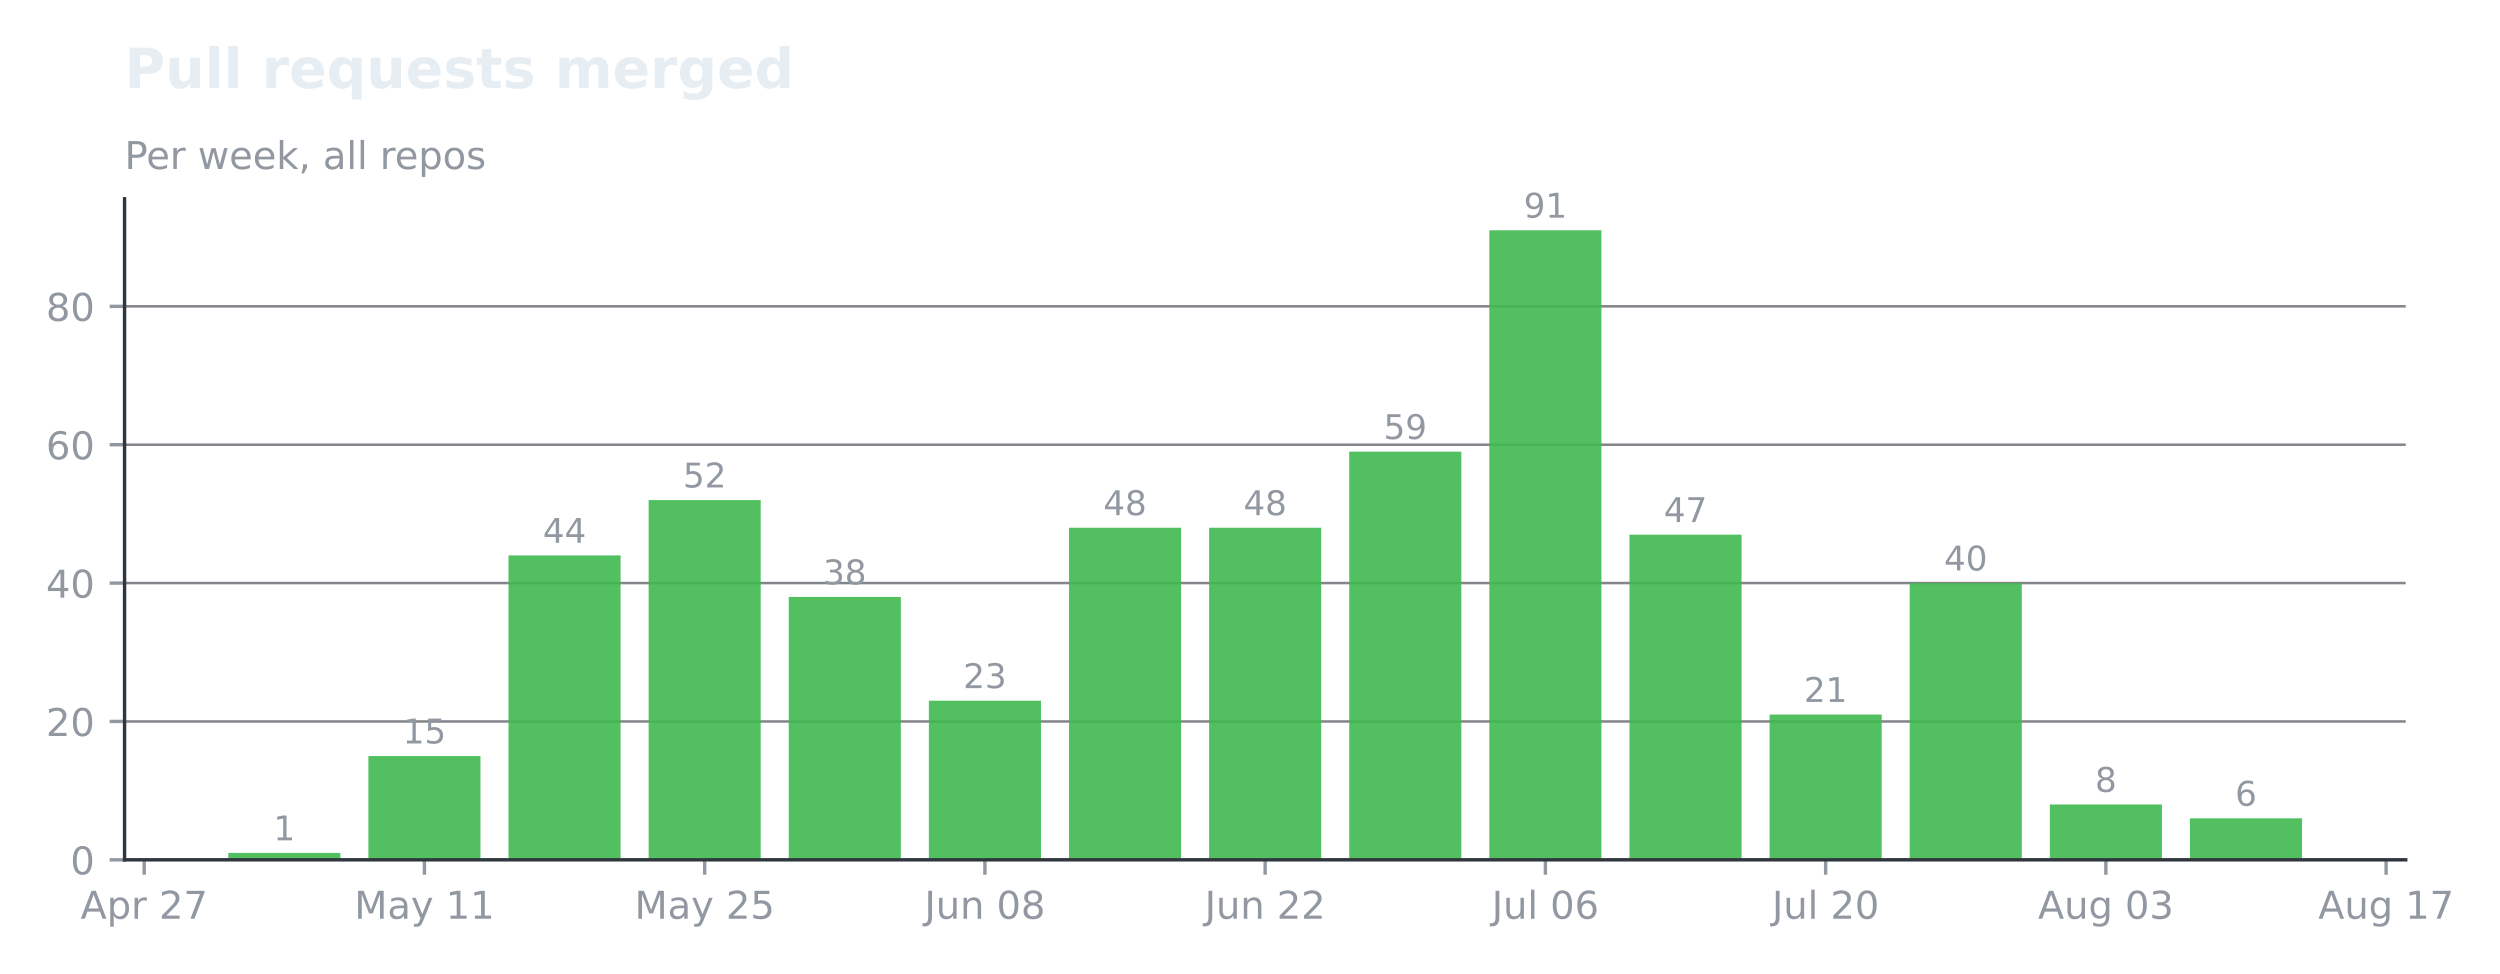
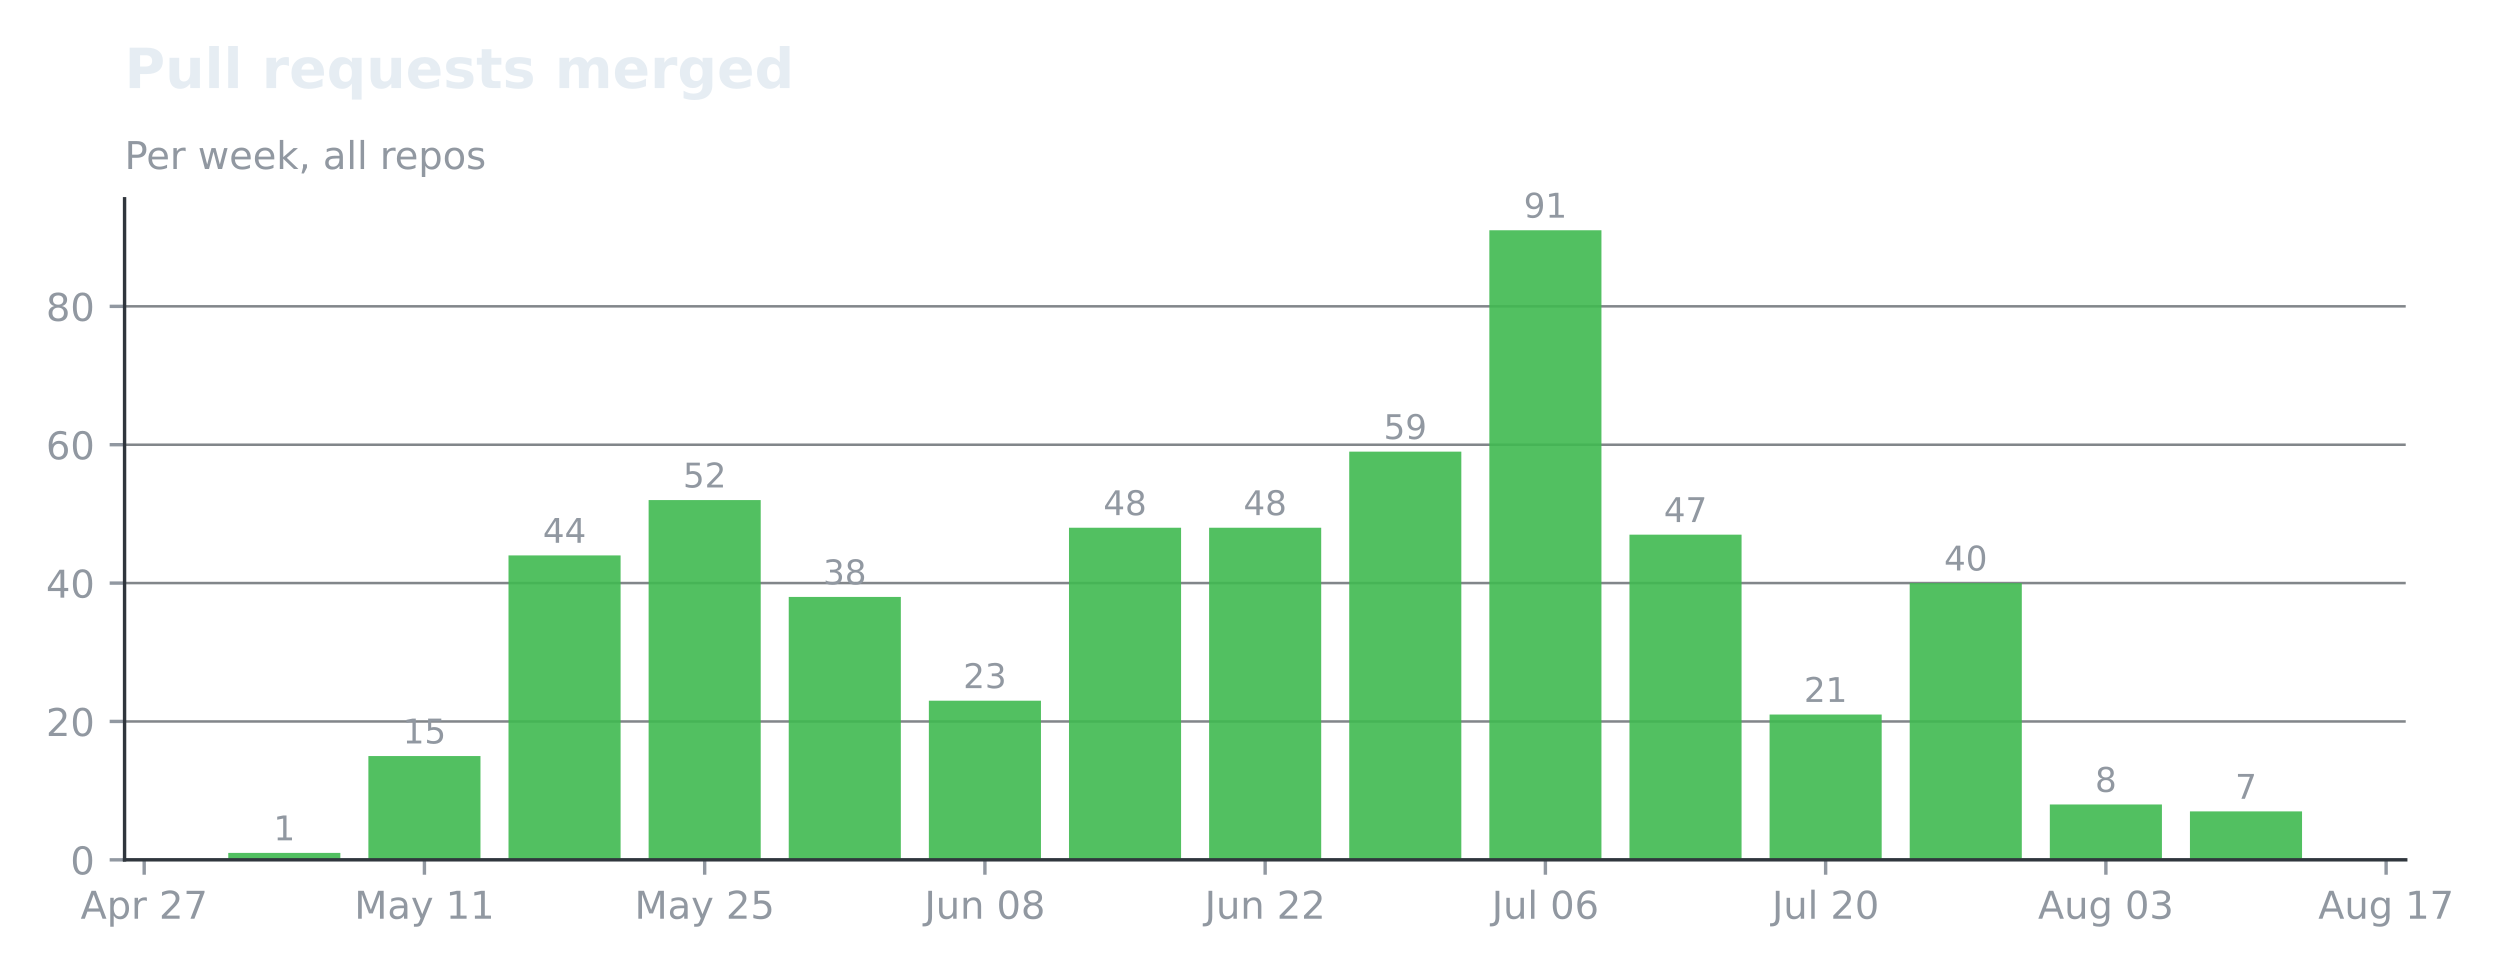
<svg xmlns="http://www.w3.org/2000/svg" xmlns:xlink="http://www.w3.org/1999/xlink" width="587.069pt" height="228.711pt" viewBox="0 0 587.069 228.711" version="1.1">
  <defs>
    <style type="text/css">*{stroke-linejoin: round; stroke-linecap: butt}</style>
  </defs>
  <g id="figure_1">
    <g id="patch_1">
      <path d="M 0 228.711  L 587.069 228.711  L 587.069 -0  L 0 -0  L 0 228.711  z " style="fill: none; opacity: 0" />
    </g>
    <g id="axes_1">
      <g id="patch_2">
        <path d="M 29.253 201.91  L 564.933 201.91  L 564.933 46.678  L 29.253 46.678  L 29.253 201.91  z " style="fill: none" />
      </g>
      <g id="matplotlib.axis_1">
        <g id="xtick_1">
          <g id="line2d_1">
            <defs>
-               <path id="mfe9566f764" d="M 0 0  L 0 3.5  " style="stroke: #9198a1; stroke-width: 0.8" />
+               <path id="m29faa9565e" d="M 0 0  L 0 3.5  " style="stroke: #9198a1; stroke-width: 0.8" />
            </defs>
            <g>
-               <use xlink:href="#mfe9566f764" x="33.859" y="201.91" style="fill: #9198a1; stroke: #9198a1; stroke-width: 0.8" />
+               <use xlink:href="#m29faa9565e" x="33.859" y="201.91" style="fill: #9198a1; stroke: #9198a1; stroke-width: 0.8" />
            </g>
          </g>
          <g id="text_1">
            <g style="fill: #9198a1" transform="translate(18.91768 215.7479) scale(0.09 -0.09)">
              <defs>
                <path id="DejaVuSans-24" d="M 2188 4044  L 1331 1722  L 3047 1722  L 2188 4044  z M 1831 4666  L 2547 4666  L 4325 0  L 3669 0  L 3244 1197  L 1141 1197  L 716 0  L 50 0  L 1831 4666  z " transform="scale(0.015625)" />
                <path id="DejaVuSans-53" d="M 1159 525  L 1159 -1331  L 581 -1331  L 581 3500  L 1159 3500  L 1159 2969  Q 1341 3281 1617 3432  Q 1894 3584 2278 3584  Q 2916 3584 3314 3078  Q 3713 2572 3713 1747  Q 3713 922 3314 415  Q 2916 -91 2278 -91  Q 1894 -91 1617 61  Q 1341 213 1159 525  z M 3116 1747  Q 3116 2381 2855 2742  Q 2594 3103 2138 3103  Q 1681 3103 1420 2742  Q 1159 2381 1159 1747  Q 1159 1113 1420 752  Q 1681 391 2138 391  Q 2594 391 2855 752  Q 3116 1113 3116 1747  z " transform="scale(0.015625)" />
                <path id="DejaVuSans-55" d="M 2631 2963  Q 2534 3019 2420 3045  Q 2306 3072 2169 3072  Q 1681 3072 1420 2755  Q 1159 2438 1159 1844  L 1159 0  L 581 0  L 581 3500  L 1159 3500  L 1159 2956  Q 1341 3275 1631 3429  Q 1922 3584 2338 3584  Q 2397 3584 2469 3576  Q 2541 3569 2628 3553  L 2631 2963  z " transform="scale(0.015625)" />
                <path id="DejaVuSans-3" transform="scale(0.015625)" />
                <path id="DejaVuSans-15" d="M 1228 531  L 3431 531  L 3431 0  L 469 0  L 469 531  Q 828 903 1448 1529  Q 2069 2156 2228 2338  Q 2531 2678 2651 2914  Q 2772 3150 2772 3378  Q 2772 3750 2511 3984  Q 2250 4219 1831 4219  Q 1534 4219 1204 4116  Q 875 4013 500 3803  L 500 4441  Q 881 4594 1212 4672  Q 1544 4750 1819 4750  Q 2544 4750 2975 4387  Q 3406 4025 3406 3419  Q 3406 3131 3298 2873  Q 3191 2616 2906 2266  Q 2828 2175 2409 1742  Q 1991 1309 1228 531  z " transform="scale(0.015625)" />
                <path id="DejaVuSans-1a" d="M 525 4666  L 3525 4666  L 3525 4397  L 1831 0  L 1172 0  L 2766 4134  L 525 4134  L 525 4666  z " transform="scale(0.015625)" />
              </defs>
              <use xlink:href="#DejaVuSans-24" />
              <use xlink:href="#DejaVuSans-53" transform="translate(68.40625 0)" />
              <use xlink:href="#DejaVuSans-55" transform="translate(131.8906 0)" />
              <use xlink:href="#DejaVuSans-3" transform="translate(173 0)" />
              <use xlink:href="#DejaVuSans-15" transform="translate(204.7812 0)" />
              <use xlink:href="#DejaVuSans-1a" transform="translate(268.4062 0)" />
            </g>
          </g>
        </g>
        <g id="xtick_2">
          <g id="line2d_2">
            <g>
-               <use xlink:href="#mfe9566f764" x="99.667" y="201.91" style="fill: #9198a1; stroke: #9198a1; stroke-width: 0.8" />
+               <use xlink:href="#m29faa9565e" x="99.667" y="201.91" style="fill: #9198a1; stroke: #9198a1; stroke-width: 0.8" />
            </g>
          </g>
          <g id="text_2">
            <g style="fill: #9198a1" transform="translate(83.20728 215.7479) scale(0.09 -0.09)">
              <defs>
                <path id="DejaVuSans-30" d="M 628 4666  L 1569 4666  L 2759 1491  L 3956 4666  L 4897 4666  L 4897 0  L 4281 0  L 4281 4097  L 3078 897  L 2444 897  L 1241 4097  L 1241 0  L 628 0  L 628 4666  z " transform="scale(0.015625)" />
                <path id="DejaVuSans-44" d="M 2194 1759  Q 1497 1759 1228 1600  Q 959 1441 959 1056  Q 959 750 1161 570  Q 1363 391 1709 391  Q 2188 391 2477 730  Q 2766 1069 2766 1631  L 2766 1759  L 2194 1759  z M 3341 1997  L 3341 0  L 2766 0  L 2766 531  Q 2569 213 2275 61  Q 1981 -91 1556 -91  Q 1019 -91 701 211  Q 384 513 384 1019  Q 384 1609 779 1909  Q 1175 2209 1959 2209  L 2766 2209  L 2766 2266  Q 2766 2663 2505 2880  Q 2244 3097 1772 3097  Q 1472 3097 1187 3025  Q 903 2953 641 2809  L 641 3341  Q 956 3463 1253 3523  Q 1550 3584 1831 3584  Q 2591 3584 2966 3190  Q 3341 2797 3341 1997  z " transform="scale(0.015625)" />
                <path id="DejaVuSans-5c" d="M 2059 -325  Q 1816 -950 1584 -1140  Q 1353 -1331 966 -1331  L 506 -1331  L 506 -850  L 844 -850  Q 1081 -850 1212 -737  Q 1344 -625 1503 -206  L 1606 56  L 191 3500  L 800 3500  L 1894 763  L 2988 3500  L 3597 3500  L 2059 -325  z " transform="scale(0.015625)" />
                <path id="DejaVuSans-14" d="M 794 531  L 1825 531  L 1825 4091  L 703 3866  L 703 4441  L 1819 4666  L 2450 4666  L 2450 531  L 3481 531  L 3481 0  L 794 0  L 794 531  z " transform="scale(0.015625)" />
              </defs>
              <use xlink:href="#DejaVuSans-30" />
              <use xlink:href="#DejaVuSans-44" transform="translate(86.28125 0)" />
              <use xlink:href="#DejaVuSans-5c" transform="translate(147.5625 0)" />
              <use xlink:href="#DejaVuSans-3" transform="translate(206.75 0)" />
              <use xlink:href="#DejaVuSans-14" transform="translate(238.5312 0)" />
              <use xlink:href="#DejaVuSans-14" transform="translate(302.1562 0)" />
            </g>
          </g>
        </g>
        <g id="xtick_3">
          <g id="line2d_3">
            <g>
-               <use xlink:href="#mfe9566f764" x="165.476" y="201.91" style="fill: #9198a1; stroke: #9198a1; stroke-width: 0.8" />
+               <use xlink:href="#m29faa9565e" x="165.476" y="201.91" style="fill: #9198a1; stroke: #9198a1; stroke-width: 0.8" />
            </g>
          </g>
          <g id="text_3">
            <g style="fill: #9198a1" transform="translate(149.0156 215.7479) scale(0.09 -0.09)">
              <defs>
                <path id="DejaVuSans-18" d="M 691 4666  L 3169 4666  L 3169 4134  L 1269 4134  L 1269 2991  Q 1406 3038 1543 3061  Q 1681 3084 1819 3084  Q 2600 3084 3056 2656  Q 3513 2228 3513 1497  Q 3513 744 3044 326  Q 2575 -91 1722 -91  Q 1428 -91 1123 -41  Q 819 9 494 109  L 494 744  Q 775 591 1075 516  Q 1375 441 1709 441  Q 2250 441 2565 725  Q 2881 1009 2881 1497  Q 2881 1984 2565 2268  Q 2250 2553 1709 2553  Q 1456 2553 1204 2497  Q 953 2441 691 2322  L 691 4666  z " transform="scale(0.015625)" />
              </defs>
              <use xlink:href="#DejaVuSans-30" />
              <use xlink:href="#DejaVuSans-44" transform="translate(86.28125 0)" />
              <use xlink:href="#DejaVuSans-5c" transform="translate(147.5625 0)" />
              <use xlink:href="#DejaVuSans-3" transform="translate(206.75 0)" />
              <use xlink:href="#DejaVuSans-15" transform="translate(238.5312 0)" />
              <use xlink:href="#DejaVuSans-18" transform="translate(302.1562 0)" />
            </g>
          </g>
        </g>
        <g id="xtick_4">
          <g id="line2d_4">
            <g>
-               <use xlink:href="#mfe9566f764" x="231.284" y="201.91" style="fill: #9198a1; stroke: #9198a1; stroke-width: 0.8" />
+               <use xlink:href="#m29faa9565e" x="231.284" y="201.91" style="fill: #9198a1; stroke: #9198a1; stroke-width: 0.8" />
            </g>
          </g>
          <g id="text_4">
            <g style="fill: #9198a1" transform="translate(217.0965 215.7479) scale(0.09 -0.09)">
              <defs>
                <path id="DejaVuSans-2d" d="M 628 4666  L 1259 4666  L 1259 325  Q 1259 -519 939 -900  Q 619 -1281 -91 -1281  L -331 -1281  L -331 -750  L -134 -750  Q 284 -750 456 -515  Q 628 -281 628 325  L 628 4666  z " transform="scale(0.015625)" />
                <path id="DejaVuSans-58" d="M 544 1381  L 544 3500  L 1119 3500  L 1119 1403  Q 1119 906 1312 657  Q 1506 409 1894 409  Q 2359 409 2629 706  Q 2900 1003 2900 1516  L 2900 3500  L 3475 3500  L 3475 0  L 2900 0  L 2900 538  Q 2691 219 2414 64  Q 2138 -91 1772 -91  Q 1169 -91 856 284  Q 544 659 544 1381  z M 1991 3584  L 1991 3584  z " transform="scale(0.015625)" />
                <path id="DejaVuSans-51" d="M 3513 2113  L 3513 0  L 2938 0  L 2938 2094  Q 2938 2591 2744 2837  Q 2550 3084 2163 3084  Q 1697 3084 1428 2787  Q 1159 2491 1159 1978  L 1159 0  L 581 0  L 581 3500  L 1159 3500  L 1159 2956  Q 1366 3272 1645 3428  Q 1925 3584 2291 3584  Q 2894 3584 3203 3211  Q 3513 2838 3513 2113  z " transform="scale(0.015625)" />
                <path id="DejaVuSans-13" d="M 2034 4250  Q 1547 4250 1301 3770  Q 1056 3291 1056 2328  Q 1056 1369 1301 889  Q 1547 409 2034 409  Q 2525 409 2770 889  Q 3016 1369 3016 2328  Q 3016 3291 2770 3770  Q 2525 4250 2034 4250  z M 2034 4750  Q 2819 4750 3233 4129  Q 3647 3509 3647 2328  Q 3647 1150 3233 529  Q 2819 -91 2034 -91  Q 1250 -91 836 529  Q 422 1150 422 2328  Q 422 3509 836 4129  Q 1250 4750 2034 4750  z " transform="scale(0.015625)" />
                <path id="DejaVuSans-1b" d="M 2034 2216  Q 1584 2216 1326 1975  Q 1069 1734 1069 1313  Q 1069 891 1326 650  Q 1584 409 2034 409  Q 2484 409 2743 651  Q 3003 894 3003 1313  Q 3003 1734 2745 1975  Q 2488 2216 2034 2216  z M 1403 2484  Q 997 2584 770 2862  Q 544 3141 544 3541  Q 544 4100 942 4425  Q 1341 4750 2034 4750  Q 2731 4750 3128 4425  Q 3525 4100 3525 3541  Q 3525 3141 3298 2862  Q 3072 2584 2669 2484  Q 3125 2378 3379 2068  Q 3634 1759 3634 1313  Q 3634 634 3220 271  Q 2806 -91 2034 -91  Q 1263 -91 848 271  Q 434 634 434 1313  Q 434 1759 690 2068  Q 947 2378 1403 2484  z M 1172 3481  Q 1172 3119 1398 2916  Q 1625 2713 2034 2713  Q 2441 2713 2670 2916  Q 2900 3119 2900 3481  Q 2900 3844 2670 4047  Q 2441 4250 2034 4250  Q 1625 4250 1398 4047  Q 1172 3844 1172 3481  z " transform="scale(0.015625)" />
              </defs>
              <use xlink:href="#DejaVuSans-2d" />
              <use xlink:href="#DejaVuSans-58" transform="translate(29.5 0)" />
              <use xlink:href="#DejaVuSans-51" transform="translate(92.875 0)" />
              <use xlink:href="#DejaVuSans-3" transform="translate(156.25 0)" />
              <use xlink:href="#DejaVuSans-13" transform="translate(188.0312 0)" />
              <use xlink:href="#DejaVuSans-1b" transform="translate(251.6562 0)" />
            </g>
          </g>
        </g>
        <g id="xtick_5">
          <g id="line2d_5">
            <g>
-               <use xlink:href="#mfe9566f764" x="297.092" y="201.91" style="fill: #9198a1; stroke: #9198a1; stroke-width: 0.8" />
+               <use xlink:href="#m29faa9565e" x="297.092" y="201.91" style="fill: #9198a1; stroke: #9198a1; stroke-width: 0.8" />
            </g>
          </g>
          <g id="text_5">
            <g style="fill: #9198a1" transform="translate(282.9048 215.7479) scale(0.09 -0.09)">
              <use xlink:href="#DejaVuSans-2d" />
              <use xlink:href="#DejaVuSans-58" transform="translate(29.5 0)" />
              <use xlink:href="#DejaVuSans-51" transform="translate(92.875 0)" />
              <use xlink:href="#DejaVuSans-3" transform="translate(156.25 0)" />
              <use xlink:href="#DejaVuSans-15" transform="translate(188.0312 0)" />
              <use xlink:href="#DejaVuSans-15" transform="translate(251.6562 0)" />
            </g>
          </g>
        </g>
        <g id="xtick_6">
          <g id="line2d_6">
            <g>
-               <use xlink:href="#mfe9566f764" x="362.901" y="201.91" style="fill: #9198a1; stroke: #9198a1; stroke-width: 0.8" />
+               <use xlink:href="#m29faa9565e" x="362.901" y="201.91" style="fill: #9198a1; stroke: #9198a1; stroke-width: 0.8" />
            </g>
          </g>
          <g id="text_6">
            <g style="fill: #9198a1" transform="translate(350.3149 215.7486) scale(0.09 -0.09)">
              <defs>
                <path id="DejaVuSans-4f" d="M 603 4863  L 1178 4863  L 1178 0  L 603 0  L 603 4863  z " transform="scale(0.015625)" />
                <path id="DejaVuSans-19" d="M 2113 2584  Q 1688 2584 1439 2293  Q 1191 2003 1191 1497  Q 1191 994 1439 701  Q 1688 409 2113 409  Q 2538 409 2786 701  Q 3034 994 3034 1497  Q 3034 2003 2786 2293  Q 2538 2584 2113 2584  z M 3366 4563  L 3366 3988  Q 3128 4100 2886 4159  Q 2644 4219 2406 4219  Q 1781 4219 1451 3797  Q 1122 3375 1075 2522  Q 1259 2794 1537 2939  Q 1816 3084 2150 3084  Q 2853 3084 3261 2657  Q 3669 2231 3669 1497  Q 3669 778 3244 343  Q 2819 -91 2113 -91  Q 1303 -91 875 529  Q 447 1150 447 2328  Q 447 3434 972 4092  Q 1497 4750 2381 4750  Q 2619 4750 2861 4703  Q 3103 4656 3366 4563  z " transform="scale(0.015625)" />
              </defs>
              <use xlink:href="#DejaVuSans-2d" />
              <use xlink:href="#DejaVuSans-58" transform="translate(29.5 0)" />
              <use xlink:href="#DejaVuSans-4f" transform="translate(92.875 0)" />
              <use xlink:href="#DejaVuSans-3" transform="translate(120.6562 0)" />
              <use xlink:href="#DejaVuSans-13" transform="translate(152.4375 0)" />
              <use xlink:href="#DejaVuSans-19" transform="translate(216.0625 0)" />
            </g>
          </g>
        </g>
        <g id="xtick_7">
          <g id="line2d_7">
            <g>
-               <use xlink:href="#mfe9566f764" x="428.709" y="201.91" style="fill: #9198a1; stroke: #9198a1; stroke-width: 0.8" />
+               <use xlink:href="#m29faa9565e" x="428.709" y="201.91" style="fill: #9198a1; stroke: #9198a1; stroke-width: 0.8" />
            </g>
          </g>
          <g id="text_7">
            <g style="fill: #9198a1" transform="translate(416.1233 215.7486) scale(0.09 -0.09)">
              <use xlink:href="#DejaVuSans-2d" />
              <use xlink:href="#DejaVuSans-58" transform="translate(29.5 0)" />
              <use xlink:href="#DejaVuSans-4f" transform="translate(92.875 0)" />
              <use xlink:href="#DejaVuSans-3" transform="translate(120.6562 0)" />
              <use xlink:href="#DejaVuSans-15" transform="translate(152.4375 0)" />
              <use xlink:href="#DejaVuSans-13" transform="translate(216.0625 0)" />
            </g>
          </g>
        </g>
        <g id="xtick_8">
          <g id="line2d_8">
            <g>
-               <use xlink:href="#mfe9566f764" x="494.518" y="201.91" style="fill: #9198a1; stroke: #9198a1; stroke-width: 0.8" />
+               <use xlink:href="#m29faa9565e" x="494.518" y="201.91" style="fill: #9198a1; stroke: #9198a1; stroke-width: 0.8" />
            </g>
          </g>
          <g id="text_8">
            <g style="fill: #9198a1" transform="translate(478.5742 215.7479) scale(0.09 -0.09)">
              <defs>
                <path id="DejaVuSans-4a" d="M 2906 1791  Q 2906 2416 2648 2759  Q 2391 3103 1925 3103  Q 1463 3103 1205 2759  Q 947 2416 947 1791  Q 947 1169 1205 825  Q 1463 481 1925 481  Q 2391 481 2648 825  Q 2906 1169 2906 1791  z M 3481 434  Q 3481 -459 3084 -895  Q 2688 -1331 1869 -1331  Q 1566 -1331 1297 -1286  Q 1028 -1241 775 -1147  L 775 -588  Q 1028 -725 1275 -790  Q 1522 -856 1778 -856  Q 2344 -856 2625 -561  Q 2906 -266 2906 331  L 2906 616  Q 2728 306 2450 153  Q 2172 0 1784 0  Q 1141 0 747 490  Q 353 981 353 1791  Q 353 2603 747 3093  Q 1141 3584 1784 3584  Q 2172 3584 2450 3431  Q 2728 3278 2906 2969  L 2906 3500  L 3481 3500  L 3481 434  z " transform="scale(0.015625)" />
                <path id="DejaVuSans-16" d="M 2597 2516  Q 3050 2419 3304 2112  Q 3559 1806 3559 1356  Q 3559 666 3084 287  Q 2609 -91 1734 -91  Q 1441 -91 1130 -33  Q 819 25 488 141  L 488 750  Q 750 597 1062 519  Q 1375 441 1716 441  Q 2309 441 2620 675  Q 2931 909 2931 1356  Q 2931 1769 2642 2001  Q 2353 2234 1838 2234  L 1294 2234  L 1294 2753  L 1863 2753  Q 2328 2753 2575 2939  Q 2822 3125 2822 3475  Q 2822 3834 2567 4026  Q 2313 4219 1838 4219  Q 1578 4219 1281 4162  Q 984 4106 628 3988  L 628 4550  Q 988 4650 1302 4700  Q 1616 4750 1894 4750  Q 2613 4750 3031 4423  Q 3450 4097 3450 3541  Q 3450 3153 3228 2886  Q 3006 2619 2597 2516  z " transform="scale(0.015625)" />
              </defs>
              <use xlink:href="#DejaVuSans-24" />
              <use xlink:href="#DejaVuSans-58" transform="translate(68.40625 0)" />
              <use xlink:href="#DejaVuSans-4a" transform="translate(131.7812 0)" />
              <use xlink:href="#DejaVuSans-3" transform="translate(195.2656 0)" />
              <use xlink:href="#DejaVuSans-13" transform="translate(227.0469 0)" />
              <use xlink:href="#DejaVuSans-16" transform="translate(290.6719 0)" />
            </g>
          </g>
        </g>
        <g id="xtick_9">
          <g id="line2d_9">
            <g>
-               <use xlink:href="#mfe9566f764" x="560.326" y="201.91" style="fill: #9198a1; stroke: #9198a1; stroke-width: 0.8" />
+               <use xlink:href="#m29faa9565e" x="560.326" y="201.91" style="fill: #9198a1; stroke: #9198a1; stroke-width: 0.8" />
            </g>
          </g>
          <g id="text_9">
            <g style="fill: #9198a1" transform="translate(544.3826 215.7479) scale(0.09 -0.09)">
              <use xlink:href="#DejaVuSans-24" />
              <use xlink:href="#DejaVuSans-58" transform="translate(68.40625 0)" />
              <use xlink:href="#DejaVuSans-4a" transform="translate(131.7812 0)" />
              <use xlink:href="#DejaVuSans-3" transform="translate(195.2656 0)" />
              <use xlink:href="#DejaVuSans-14" transform="translate(227.0469 0)" />
              <use xlink:href="#DejaVuSans-1a" transform="translate(290.6719 0)" />
            </g>
          </g>
        </g>
      </g>
      <g id="matplotlib.axis_2">
        <g id="ytick_1">
          <g id="line2d_10">
-             <path d="M 29.253 201.91  L 564.933 201.91  " clip-path="url(#pb233d0c44d)" style="fill: none; stroke: #30363d; stroke-opacity: 0.6; stroke-width: 0.6; stroke-linecap: square" />
+             <path d="M 29.253 201.91  L 564.933 201.91  " clip-path="url(#pb35465628c)" style="fill: none; stroke: #30363d; stroke-opacity: 0.6; stroke-width: 0.6; stroke-linecap: square" />
          </g>
          <g id="line2d_11">
            <defs>
-               <path id="mb255ff1b40" d="M 0 0  L -3.5 0  " style="stroke: #9198a1; stroke-width: 0.8" />
+               <path id="mc1235c51d6" d="M 0 0  L -3.5 0  " style="stroke: #9198a1; stroke-width: 0.8" />
            </defs>
            <g>
-               <use xlink:href="#mb255ff1b40" x="29.253" y="201.91" style="fill: #9198a1; stroke: #9198a1; stroke-width: 0.8" />
+               <use xlink:href="#mc1235c51d6" x="29.253" y="201.91" style="fill: #9198a1; stroke: #9198a1; stroke-width: 0.8" />
            </g>
          </g>
          <g id="text_10">
            <g style="fill: #9198a1" transform="translate(16.52625 205.3289) scale(0.09 -0.09)">
              <use xlink:href="#DejaVuSans-13" />
            </g>
          </g>
        </g>
        <g id="ytick_2">
          <g id="line2d_12">
-             <path d="M 29.253 169.418  L 564.933 169.418  " clip-path="url(#pb233d0c44d)" style="fill: none; stroke: #30363d; stroke-opacity: 0.6; stroke-width: 0.6; stroke-linecap: square" />
+             <path d="M 29.253 169.418  L 564.933 169.418  " clip-path="url(#pb35465628c)" style="fill: none; stroke: #30363d; stroke-opacity: 0.6; stroke-width: 0.6; stroke-linecap: square" />
          </g>
          <g id="line2d_13">
            <g>
-               <use xlink:href="#mb255ff1b40" x="29.253" y="169.418" style="fill: #9198a1; stroke: #9198a1; stroke-width: 0.8" />
+               <use xlink:href="#mc1235c51d6" x="29.253" y="169.418" style="fill: #9198a1; stroke: #9198a1; stroke-width: 0.8" />
            </g>
          </g>
          <g id="text_11">
            <g style="fill: #9198a1" transform="translate(10.8 172.8366) scale(0.09 -0.09)">
              <use xlink:href="#DejaVuSans-15" />
              <use xlink:href="#DejaVuSans-13" transform="translate(63.625 0)" />
            </g>
          </g>
        </g>
        <g id="ytick_3">
          <g id="line2d_14">
-             <path d="M 29.253 136.925  L 564.933 136.925  " clip-path="url(#pb233d0c44d)" style="fill: none; stroke: #30363d; stroke-opacity: 0.6; stroke-width: 0.6; stroke-linecap: square" />
+             <path d="M 29.253 136.925  L 564.933 136.925  " clip-path="url(#pb35465628c)" style="fill: none; stroke: #30363d; stroke-opacity: 0.6; stroke-width: 0.6; stroke-linecap: square" />
          </g>
          <g id="line2d_15">
            <g>
-               <use xlink:href="#mb255ff1b40" x="29.253" y="136.925" style="fill: #9198a1; stroke: #9198a1; stroke-width: 0.8" />
+               <use xlink:href="#mc1235c51d6" x="29.253" y="136.925" style="fill: #9198a1; stroke: #9198a1; stroke-width: 0.8" />
            </g>
          </g>
          <g id="text_12">
            <g style="fill: #9198a1" transform="translate(10.8 140.3443) scale(0.09 -0.09)">
              <defs>
                <path id="DejaVuSans-17" d="M 2419 4116  L 825 1625  L 2419 1625  L 2419 4116  z M 2253 4666  L 3047 4666  L 3047 1625  L 3713 1625  L 3713 1100  L 3047 1100  L 3047 0  L 2419 0  L 2419 1100  L 313 1100  L 313 1709  L 2253 4666  z " transform="scale(0.015625)" />
              </defs>
              <use xlink:href="#DejaVuSans-17" />
              <use xlink:href="#DejaVuSans-13" transform="translate(63.625 0)" />
            </g>
          </g>
        </g>
        <g id="ytick_4">
          <g id="line2d_16">
-             <path d="M 29.253 104.433  L 564.933 104.433  " clip-path="url(#pb233d0c44d)" style="fill: none; stroke: #30363d; stroke-opacity: 0.6; stroke-width: 0.6; stroke-linecap: square" />
+             <path d="M 29.253 104.433  L 564.933 104.433  " clip-path="url(#pb35465628c)" style="fill: none; stroke: #30363d; stroke-opacity: 0.6; stroke-width: 0.6; stroke-linecap: square" />
          </g>
          <g id="line2d_17">
            <g>
-               <use xlink:href="#mb255ff1b40" x="29.253" y="104.433" style="fill: #9198a1; stroke: #9198a1; stroke-width: 0.8" />
+               <use xlink:href="#mc1235c51d6" x="29.253" y="104.433" style="fill: #9198a1; stroke: #9198a1; stroke-width: 0.8" />
            </g>
          </g>
          <g id="text_13">
            <g style="fill: #9198a1" transform="translate(10.8 107.852) scale(0.09 -0.09)">
              <use xlink:href="#DejaVuSans-19" />
              <use xlink:href="#DejaVuSans-13" transform="translate(63.625 0)" />
            </g>
          </g>
        </g>
        <g id="ytick_5">
          <g id="line2d_18">
-             <path d="M 29.253 71.941  L 564.933 71.941  " clip-path="url(#pb233d0c44d)" style="fill: none; stroke: #30363d; stroke-opacity: 0.6; stroke-width: 0.6; stroke-linecap: square" />
+             <path d="M 29.253 71.941  L 564.933 71.941  " clip-path="url(#pb35465628c)" style="fill: none; stroke: #30363d; stroke-opacity: 0.6; stroke-width: 0.6; stroke-linecap: square" />
          </g>
          <g id="line2d_19">
            <g>
-               <use xlink:href="#mb255ff1b40" x="29.253" y="71.941" style="fill: #9198a1; stroke: #9198a1; stroke-width: 0.8" />
+               <use xlink:href="#mc1235c51d6" x="29.253" y="71.941" style="fill: #9198a1; stroke: #9198a1; stroke-width: 0.8" />
            </g>
          </g>
          <g id="text_14">
            <g style="fill: #9198a1" transform="translate(10.8 75.35968) scale(0.09 -0.09)">
              <use xlink:href="#DejaVuSans-1b" />
              <use xlink:href="#DejaVuSans-13" transform="translate(63.625 0)" />
            </g>
          </g>
        </g>
      </g>
      <g id="patch_3">
-         <path d="M 53.602 201.91  L 79.925 201.91  L 79.925 200.285  L 53.602 200.285  z " clip-path="url(#pb233d0c44d)" style="fill: #3fb950; opacity: 0.9" />
+         <path d="M 53.602 201.91  L 79.925 201.91  L 79.925 200.285  L 53.602 200.285  z " clip-path="url(#pb35465628c)" style="fill: #3fb950; opacity: 0.9" />
      </g>
      <g id="patch_4">
-         <path d="M 86.506 201.91  L 112.829 201.91  L 112.829 177.541  L 86.506 177.541  z " clip-path="url(#pb233d0c44d)" style="fill: #3fb950; opacity: 0.9" />
+         <path d="M 86.506 201.91  L 112.829 201.91  L 112.829 177.541  L 86.506 177.541  z " clip-path="url(#pb35465628c)" style="fill: #3fb950; opacity: 0.9" />
      </g>
      <g id="patch_5">
-         <path d="M 119.41 201.91  L 145.733 201.91  L 145.733 130.427  L 119.41 130.427  z " clip-path="url(#pb233d0c44d)" style="fill: #3fb950; opacity: 0.9" />
+         <path d="M 119.41 201.91  L 145.733 201.91  L 145.733 130.427  L 119.41 130.427  z " clip-path="url(#pb35465628c)" style="fill: #3fb950; opacity: 0.9" />
      </g>
      <g id="patch_6">
-         <path d="M 152.314 201.91  L 178.637 201.91  L 178.637 117.43  L 152.314 117.43  z " clip-path="url(#pb233d0c44d)" style="fill: #3fb950; opacity: 0.9" />
+         <path d="M 152.314 201.91  L 178.637 201.91  L 178.637 117.43  L 152.314 117.43  z " clip-path="url(#pb35465628c)" style="fill: #3fb950; opacity: 0.9" />
      </g>
      <g id="patch_7">
-         <path d="M 185.218 201.91  L 211.542 201.91  L 211.542 140.175  L 185.218 140.175  z " clip-path="url(#pb233d0c44d)" style="fill: #3fb950; opacity: 0.9" />
+         <path d="M 185.218 201.91  L 211.542 201.91  L 211.542 140.175  L 185.218 140.175  z " clip-path="url(#pb35465628c)" style="fill: #3fb950; opacity: 0.9" />
      </g>
      <g id="patch_8">
-         <path d="M 218.122 201.91  L 244.446 201.91  L 244.446 164.544  L 218.122 164.544  z " clip-path="url(#pb233d0c44d)" style="fill: #3fb950; opacity: 0.9" />
+         <path d="M 218.122 201.91  L 244.446 201.91  L 244.446 164.544  L 218.122 164.544  z " clip-path="url(#pb35465628c)" style="fill: #3fb950; opacity: 0.9" />
      </g>
      <g id="patch_9">
-         <path d="M 251.027 201.91  L 277.35 201.91  L 277.35 123.928  L 251.027 123.928  z " clip-path="url(#pb233d0c44d)" style="fill: #3fb950; opacity: 0.9" />
+         <path d="M 251.027 201.91  L 277.35 201.91  L 277.35 123.928  L 251.027 123.928  z " clip-path="url(#pb35465628c)" style="fill: #3fb950; opacity: 0.9" />
      </g>
      <g id="patch_10">
-         <path d="M 283.931 201.91  L 310.254 201.91  L 310.254 123.928  L 283.931 123.928  z " clip-path="url(#pb233d0c44d)" style="fill: #3fb950; opacity: 0.9" />
+         <path d="M 283.931 201.91  L 310.254 201.91  L 310.254 123.928  L 283.931 123.928  z " clip-path="url(#pb35465628c)" style="fill: #3fb950; opacity: 0.9" />
      </g>
      <g id="patch_11">
-         <path d="M 316.835 201.91  L 343.158 201.91  L 343.158 106.058  L 316.835 106.058  z " clip-path="url(#pb233d0c44d)" style="fill: #3fb950; opacity: 0.9" />
+         <path d="M 316.835 201.91  L 343.158 201.91  L 343.158 106.058  L 316.835 106.058  z " clip-path="url(#pb35465628c)" style="fill: #3fb950; opacity: 0.9" />
      </g>
      <g id="patch_12">
-         <path d="M 349.739 201.91  L 376.063 201.91  L 376.063 54.07  L 349.739 54.07  z " clip-path="url(#pb233d0c44d)" style="fill: #3fb950; opacity: 0.9" />
+         <path d="M 349.739 201.91  L 376.063 201.91  L 376.063 54.07  L 349.739 54.07  z " clip-path="url(#pb35465628c)" style="fill: #3fb950; opacity: 0.9" />
      </g>
      <g id="patch_13">
-         <path d="M 382.643 201.91  L 408.967 201.91  L 408.967 125.553  L 382.643 125.553  z " clip-path="url(#pb233d0c44d)" style="fill: #3fb950; opacity: 0.9" />
+         <path d="M 382.643 201.91  L 408.967 201.91  L 408.967 125.553  L 382.643 125.553  z " clip-path="url(#pb35465628c)" style="fill: #3fb950; opacity: 0.9" />
      </g>
      <g id="patch_14">
-         <path d="M 415.548 201.91  L 441.871 201.91  L 441.871 167.793  L 415.548 167.793  z " clip-path="url(#pb233d0c44d)" style="fill: #3fb950; opacity: 0.9" />
+         <path d="M 415.548 201.91  L 441.871 201.91  L 441.871 167.793  L 415.548 167.793  z " clip-path="url(#pb35465628c)" style="fill: #3fb950; opacity: 0.9" />
      </g>
      <g id="patch_15">
-         <path d="M 448.452 201.91  L 474.775 201.91  L 474.775 136.925  L 448.452 136.925  z " clip-path="url(#pb233d0c44d)" style="fill: #3fb950; opacity: 0.9" />
+         <path d="M 448.452 201.91  L 474.775 201.91  L 474.775 136.925  L 448.452 136.925  z " clip-path="url(#pb35465628c)" style="fill: #3fb950; opacity: 0.9" />
      </g>
      <g id="patch_16">
-         <path d="M 481.356 201.91  L 507.679 201.91  L 507.679 188.913  L 481.356 188.913  z " clip-path="url(#pb233d0c44d)" style="fill: #3fb950; opacity: 0.9" />
+         <path d="M 481.356 201.91  L 507.679 201.91  L 507.679 188.913  L 481.356 188.913  z " clip-path="url(#pb35465628c)" style="fill: #3fb950; opacity: 0.9" />
      </g>
      <g id="patch_17">
-         <path d="M 514.26 201.91  L 540.583 201.91  L 540.583 192.162  L 514.26 192.162  z " clip-path="url(#pb233d0c44d)" style="fill: #3fb950; opacity: 0.9" />
+         <path d="M 514.26 201.91  L 540.583 201.91  L 540.583 190.538  L 514.26 190.538  z " clip-path="url(#pb35465628c)" style="fill: #3fb950; opacity: 0.9" />
      </g>
      <g id="patch_18">
        <path d="M 29.253 201.91  L 29.253 46.678  " style="fill: none; stroke: #30363d; stroke-width: 0.8; stroke-linejoin: miter; stroke-linecap: square" />
      </g>
      <g id="patch_19">
        <path d="M 29.253 201.91  L 564.933 201.91  " style="fill: none; stroke: #30363d; stroke-width: 0.8; stroke-linejoin: miter; stroke-linecap: square" />
      </g>
      <g id="text_15">
        <g style="fill: #9198a1" transform="translate(64.21826 197.3286) scale(0.08 -0.08)">
          <use xlink:href="#DejaVuSans-14" />
        </g>
      </g>
      <g id="text_16">
        <g style="fill: #9198a1" transform="translate(94.57744 174.5839) scale(0.08 -0.08)">
          <use xlink:href="#DejaVuSans-14" />
          <use xlink:href="#DejaVuSans-18" transform="translate(63.625 0)" />
        </g>
      </g>
      <g id="text_17">
        <g style="fill: #9198a1" transform="translate(127.4816 127.4701) scale(0.08 -0.08)">
          <use xlink:href="#DejaVuSans-17" />
          <use xlink:href="#DejaVuSans-17" transform="translate(63.625 0)" />
        </g>
      </g>
      <g id="text_18">
        <g style="fill: #9198a1" transform="translate(160.3858 114.4732) scale(0.08 -0.08)">
          <use xlink:href="#DejaVuSans-18" />
          <use xlink:href="#DejaVuSans-15" transform="translate(63.625 0)" />
        </g>
      </g>
      <g id="text_19">
        <g style="fill: #9198a1" transform="translate(193.29 137.2178) scale(0.08 -0.08)">
          <use xlink:href="#DejaVuSans-16" />
          <use xlink:href="#DejaVuSans-1b" transform="translate(63.625 0)" />
        </g>
      </g>
      <g id="text_20">
        <g style="fill: #9198a1" transform="translate(226.1941 161.587) scale(0.08 -0.08)">
          <use xlink:href="#DejaVuSans-15" />
          <use xlink:href="#DejaVuSans-16" transform="translate(63.625 0)" />
        </g>
      </g>
      <g id="text_21">
        <g style="fill: #9198a1" transform="translate(259.0983 120.9716) scale(0.08 -0.08)">
          <use xlink:href="#DejaVuSans-17" />
          <use xlink:href="#DejaVuSans-1b" transform="translate(63.625 0)" />
        </g>
      </g>
      <g id="text_22">
        <g style="fill: #9198a1" transform="translate(292.0025 120.9716) scale(0.08 -0.08)">
          <use xlink:href="#DejaVuSans-17" />
          <use xlink:href="#DejaVuSans-1b" transform="translate(63.625 0)" />
        </g>
      </g>
      <g id="text_23">
        <g style="fill: #9198a1" transform="translate(324.9067 103.1009) scale(0.08 -0.08)">
          <defs>
            <path id="DejaVuSans-1c" d="M 703 97  L 703 672  Q 941 559 1184 500  Q 1428 441 1663 441  Q 2288 441 2617 861  Q 2947 1281 2994 2138  Q 2813 1869 2534 1725  Q 2256 1581 1919 1581  Q 1219 1581 811 2004  Q 403 2428 403 3163  Q 403 3881 828 4315  Q 1253 4750 1959 4750  Q 2769 4750 3195 4129  Q 3622 3509 3622 2328  Q 3622 1225 3098 567  Q 2575 -91 1691 -91  Q 1453 -91 1209 -44  Q 966 3 703 97  z M 1959 2075  Q 2384 2075 2632 2365  Q 2881 2656 2881 3163  Q 2881 3666 2632 3958  Q 2384 4250 1959 4250  Q 1534 4250 1286 3958  Q 1038 3666 1038 3163  Q 1038 2656 1286 2365  Q 1534 2075 1959 2075  z " transform="scale(0.015625)" />
          </defs>
          <use xlink:href="#DejaVuSans-18" />
          <use xlink:href="#DejaVuSans-1c" transform="translate(63.625 0)" />
        </g>
      </g>
      <g id="text_24">
        <g style="fill: #9198a1" transform="translate(357.8109 51.11317) scale(0.08 -0.08)">
          <use xlink:href="#DejaVuSans-1c" />
          <use xlink:href="#DejaVuSans-14" transform="translate(63.625 0)" />
        </g>
      </g>
      <g id="text_25">
        <g style="fill: #9198a1" transform="translate(390.715 122.5962) scale(0.08 -0.08)">
          <use xlink:href="#DejaVuSans-17" />
          <use xlink:href="#DejaVuSans-1a" transform="translate(63.625 0)" />
        </g>
      </g>
      <g id="text_26">
        <g style="fill: #9198a1" transform="translate(423.6192 164.8362) scale(0.08 -0.08)">
          <use xlink:href="#DejaVuSans-15" />
          <use xlink:href="#DejaVuSans-14" transform="translate(63.625 0)" />
        </g>
      </g>
      <g id="text_27">
        <g style="fill: #9198a1" transform="translate(456.5234 133.9686) scale(0.08 -0.08)">
          <use xlink:href="#DejaVuSans-17" />
          <use xlink:href="#DejaVuSans-13" transform="translate(63.625 0)" />
        </g>
      </g>
      <g id="text_28">
        <g style="fill: #9198a1" transform="translate(491.9726 185.9562) scale(0.08 -0.08)">
          <use xlink:href="#DejaVuSans-1b" />
        </g>
      </g>
      <g id="text_29">
-         <g style="fill: #9198a1" transform="translate(524.8767 189.2055) scale(0.08 -0.08)">
-           <use xlink:href="#DejaVuSans-19" />
+         <g style="fill: #9198a1" transform="translate(524.8767 187.5809) scale(0.08 -0.08)">
+           <use xlink:href="#DejaVuSans-1a" />
        </g>
      </g>
      <g id="text_30">
        <g style="fill: #9198a1" transform="translate(29.2525 39.69253) scale(0.09 -0.09)">
          <defs>
            <path id="DejaVuSans-33" d="M 1259 4147  L 1259 2394  L 2053 2394  Q 2494 2394 2734 2622  Q 2975 2850 2975 3272  Q 2975 3691 2734 3919  Q 2494 4147 2053 4147  L 1259 4147  z M 628 4666  L 2053 4666  Q 2838 4666 3239 4311  Q 3641 3956 3641 3272  Q 3641 2581 3239 2228  Q 2838 1875 2053 1875  L 1259 1875  L 1259 0  L 628 0  L 628 4666  z " transform="scale(0.015625)" />
            <path id="DejaVuSans-48" d="M 3597 1894  L 3597 1613  L 953 1613  Q 991 1019 1311 708  Q 1631 397 2203 397  Q 2534 397 2845 478  Q 3156 559 3463 722  L 3463 178  Q 3153 47 2828 -22  Q 2503 -91 2169 -91  Q 1331 -91 842 396  Q 353 884 353 1716  Q 353 2575 817 3079  Q 1281 3584 2069 3584  Q 2775 3584 3186 3129  Q 3597 2675 3597 1894  z M 3022 2063  Q 3016 2534 2758 2815  Q 2500 3097 2075 3097  Q 1594 3097 1305 2825  Q 1016 2553 972 2059  L 3022 2063  z " transform="scale(0.015625)" />
            <path id="DejaVuSans-5a" d="M 269 3500  L 844 3500  L 1563 769  L 2278 3500  L 2956 3500  L 3675 769  L 4391 3500  L 4966 3500  L 4050 0  L 3372 0  L 2619 2869  L 1863 0  L 1184 0  L 269 3500  z " transform="scale(0.015625)" />
            <path id="DejaVuSans-4e" d="M 581 4863  L 1159 4863  L 1159 1991  L 2875 3500  L 3609 3500  L 1753 1863  L 3688 0  L 2938 0  L 1159 1709  L 1159 0  L 581 0  L 581 4863  z " transform="scale(0.015625)" />
            <path id="DejaVuSans-f" d="M 750 794  L 1409 794  L 1409 256  L 897 -744  L 494 -744  L 750 256  L 750 794  z " transform="scale(0.015625)" />
            <path id="DejaVuSans-52" d="M 1959 3097  Q 1497 3097 1228 2736  Q 959 2375 959 1747  Q 959 1119 1226 758  Q 1494 397 1959 397  Q 2419 397 2687 759  Q 2956 1122 2956 1747  Q 2956 2369 2687 2733  Q 2419 3097 1959 3097  z M 1959 3584  Q 2709 3584 3137 3096  Q 3566 2609 3566 1747  Q 3566 888 3137 398  Q 2709 -91 1959 -91  Q 1206 -91 779 398  Q 353 888 353 1747  Q 353 2609 779 3096  Q 1206 3584 1959 3584  z " transform="scale(0.015625)" />
            <path id="DejaVuSans-56" d="M 2834 3397  L 2834 2853  Q 2591 2978 2328 3040  Q 2066 3103 1784 3103  Q 1356 3103 1142 2972  Q 928 2841 928 2578  Q 928 2378 1081 2264  Q 1234 2150 1697 2047  L 1894 2003  Q 2506 1872 2764 1633  Q 3022 1394 3022 966  Q 3022 478 2636 193  Q 2250 -91 1575 -91  Q 1294 -91 989 -36  Q 684 19 347 128  L 347 722  Q 666 556 975 473  Q 1284 391 1588 391  Q 1994 391 2212 530  Q 2431 669 2431 922  Q 2431 1156 2273 1281  Q 2116 1406 1581 1522  L 1381 1569  Q 847 1681 609 1914  Q 372 2147 372 2553  Q 372 3047 722 3315  Q 1072 3584 1716 3584  Q 2034 3584 2315 3537  Q 2597 3491 2834 3397  z " transform="scale(0.015625)" />
          </defs>
          <use xlink:href="#DejaVuSans-33" />
          <use xlink:href="#DejaVuSans-48" transform="translate(56.73438 0)" />
          <use xlink:href="#DejaVuSans-55" transform="translate(118.2656 0)" />
          <use xlink:href="#DejaVuSans-3" transform="translate(159.375 0)" />
          <use xlink:href="#DejaVuSans-5a" transform="translate(191.1562 0)" />
          <use xlink:href="#DejaVuSans-48" transform="translate(272.9375 0)" />
          <use xlink:href="#DejaVuSans-48" transform="translate(334.4688 0)" />
          <use xlink:href="#DejaVuSans-4e" transform="translate(396 0)" />
          <use xlink:href="#DejaVuSans-f" transform="translate(453.9062 0)" />
          <use xlink:href="#DejaVuSans-3" transform="translate(485.6875 0)" />
          <use xlink:href="#DejaVuSans-44" transform="translate(517.4688 0)" />
          <use xlink:href="#DejaVuSans-4f" transform="translate(578.75 0)" />
          <use xlink:href="#DejaVuSans-4f" transform="translate(606.5312 0)" />
          <use xlink:href="#DejaVuSans-3" transform="translate(634.3125 0)" />
          <use xlink:href="#DejaVuSans-55" transform="translate(666.0938 0)" />
          <use xlink:href="#DejaVuSans-48" transform="translate(705 0)" />
          <use xlink:href="#DejaVuSans-53" transform="translate(766.5312 0)" />
          <use xlink:href="#DejaVuSans-52" transform="translate(830.0156 0)" />
          <use xlink:href="#DejaVuSans-56" transform="translate(891.2031 0)" />
        </g>
      </g>
      <g id="text_31">
        <g style="fill: #e6edf3" transform="translate(29.2525 20.67797) scale(0.13 -0.13)">
          <defs>
            <path id="DejaVuSans-Bold-33" d="M 588 4666  L 2584 4666  Q 3475 4666 3951 4270  Q 4428 3875 4428 3144  Q 4428 2409 3951 2014  Q 3475 1619 2584 1619  L 1791 1619  L 1791 0  L 588 0  L 588 4666  z M 1791 3794  L 1791 2491  L 2456 2491  Q 2806 2491 2997 2661  Q 3188 2831 3188 3144  Q 3188 3456 2997 3625  Q 2806 3794 2456 3794  L 1791 3794  z " transform="scale(0.015625)" />
            <path id="DejaVuSans-Bold-58" d="M 500 1363  L 500 3500  L 1625 3500  L 1625 3150  Q 1625 2866 1622 2436  Q 1619 2006 1619 1863  Q 1619 1441 1641 1255  Q 1663 1069 1716 984  Q 1784 875 1895 815  Q 2006 756 2150 756  Q 2500 756 2700 1025  Q 2900 1294 2900 1772  L 2900 3500  L 4019 3500  L 4019 0  L 2900 0  L 2900 506  Q 2647 200 2364 54  Q 2081 -91 1741 -91  Q 1134 -91 817 281  Q 500 653 500 1363  z " transform="scale(0.015625)" />
            <path id="DejaVuSans-Bold-4f" d="M 538 4863  L 1656 4863  L 1656 0  L 538 0  L 538 4863  z " transform="scale(0.015625)" />
            <path id="DejaVuSans-Bold-3" transform="scale(0.015625)" />
            <path id="DejaVuSans-Bold-55" d="M 3138 2547  Q 2991 2616 2845 2648  Q 2700 2681 2553 2681  Q 2122 2681 1889 2404  Q 1656 2128 1656 1613  L 1656 0  L 538 0  L 538 3500  L 1656 3500  L 1656 2925  Q 1872 3269 2151 3426  Q 2431 3584 2822 3584  Q 2878 3584 2943 3579  Q 3009 3575 3134 3559  L 3138 2547  z " transform="scale(0.015625)" />
            <path id="DejaVuSans-Bold-48" d="M 4031 1759  L 4031 1441  L 1416 1441  Q 1456 1047 1700 850  Q 1944 653 2381 653  Q 2734 653 3104 758  Q 3475 863 3866 1075  L 3866 213  Q 3469 63 3072 -14  Q 2675 -91 2278 -91  Q 1328 -91 801 392  Q 275 875 275 1747  Q 275 2603 792 3093  Q 1309 3584 2216 3584  Q 3041 3584 3536 3087  Q 4031 2591 4031 1759  z M 2881 2131  Q 2881 2450 2695 2645  Q 2509 2841 2209 2841  Q 1884 2841 1681 2658  Q 1478 2475 1428 2131  L 2881 2131  z " transform="scale(0.015625)" />
            <path id="DejaVuSans-Bold-54" d="M 2181 2772  Q 1825 2772 1636 2509  Q 1447 2247 1447 1747  Q 1447 1247 1636 984  Q 1825 722 2181 722  Q 2541 722 2730 984  Q 2919 1247 2919 1747  Q 2919 2247 2730 2509  Q 2541 2772 2181 2772  z M 2919 506  Q 2688 197 2409 53  Q 2131 -91 1766 -91  Q 1119 -91 703 423  Q 288 938 288 1747  Q 288 2556 703 3067  Q 1119 3578 1766 3578  Q 2131 3578 2409 3434  Q 2688 3291 2919 2981  L 2919 3500  L 4044 3500  L 4044 -1331  L 2919 -1331  L 2919 506  z " transform="scale(0.015625)" />
            <path id="DejaVuSans-Bold-56" d="M 3272 3391  L 3272 2541  Q 2913 2691 2578 2766  Q 2244 2841 1947 2841  Q 1628 2841 1473 2761  Q 1319 2681 1319 2516  Q 1319 2381 1436 2309  Q 1553 2238 1856 2203  L 2053 2175  Q 2913 2066 3209 1816  Q 3506 1566 3506 1031  Q 3506 472 3093 190  Q 2681 -91 1863 -91  Q 1516 -91 1145 -36  Q 775 19 384 128  L 384 978  Q 719 816 1070 734  Q 1422 653 1784 653  Q 2113 653 2278 743  Q 2444 834 2444 1013  Q 2444 1163 2330 1236  Q 2216 1309 1875 1350  L 1678 1375  Q 931 1469 631 1722  Q 331 1975 331 2491  Q 331 3047 712 3315  Q 1094 3584 1881 3584  Q 2191 3584 2531 3537  Q 2872 3491 3272 3391  z " transform="scale(0.015625)" />
            <path id="DejaVuSans-Bold-57" d="M 1759 4494  L 1759 3500  L 2913 3500  L 2913 2700  L 1759 2700  L 1759 1216  Q 1759 972 1856 886  Q 1953 800 2241 800  L 2816 800  L 2816 0  L 1856 0  Q 1194 0 917 276  Q 641 553 641 1216  L 641 2700  L 84 2700  L 84 3500  L 641 3500  L 641 4494  L 1759 4494  z " transform="scale(0.015625)" />
            <path id="DejaVuSans-Bold-50" d="M 3781 2919  Q 3994 3244 4286 3414  Q 4578 3584 4928 3584  Q 5531 3584 5847 3212  Q 6163 2841 6163 2131  L 6163 0  L 5038 0  L 5038 1825  Q 5041 1866 5042 1909  Q 5044 1953 5044 2034  Q 5044 2406 4934 2573  Q 4825 2741 4581 2741  Q 4263 2741 4089 2478  Q 3916 2216 3909 1719  L 3909 0  L 2784 0  L 2784 1825  Q 2784 2406 2684 2573  Q 2584 2741 2328 2741  Q 2006 2741 1831 2477  Q 1656 2213 1656 1722  L 1656 0  L 531 0  L 531 3500  L 1656 3500  L 1656 2988  Q 1863 3284 2130 3434  Q 2397 3584 2719 3584  Q 3081 3584 3359 3409  Q 3638 3234 3781 2919  z " transform="scale(0.015625)" />
            <path id="DejaVuSans-Bold-4a" d="M 2919 594  Q 2688 288 2409 144  Q 2131 0 1766 0  Q 1125 0 706 504  Q 288 1009 288 1791  Q 288 2575 706 3076  Q 1125 3578 1766 3578  Q 2131 3578 2409 3434  Q 2688 3291 2919 2981  L 2919 3500  L 4044 3500  L 4044 353  Q 4044 -491 3511 -936  Q 2978 -1381 1966 -1381  Q 1638 -1381 1331 -1331  Q 1025 -1281 716 -1178  L 716 -306  Q 1009 -475 1290 -558  Q 1572 -641 1856 -641  Q 2406 -641 2662 -400  Q 2919 -159 2919 353  L 2919 594  z M 2181 2772  Q 1834 2772 1640 2515  Q 1447 2259 1447 1791  Q 1447 1309 1634 1061  Q 1822 813 2181 813  Q 2531 813 2725 1069  Q 2919 1325 2919 1791  Q 2919 2259 2725 2515  Q 2531 2772 2181 2772  z " transform="scale(0.015625)" />
            <path id="DejaVuSans-Bold-47" d="M 2919 2988  L 2919 4863  L 4044 4863  L 4044 0  L 2919 0  L 2919 506  Q 2688 197 2409 53  Q 2131 -91 1766 -91  Q 1119 -91 703 423  Q 288 938 288 1747  Q 288 2556 703 3070  Q 1119 3584 1766 3584  Q 2128 3584 2408 3439  Q 2688 3294 2919 2988  z M 2181 722  Q 2541 722 2730 984  Q 2919 1247 2919 1747  Q 2919 2247 2730 2509  Q 2541 2772 2181 2772  Q 1825 2772 1636 2509  Q 1447 2247 1447 1747  Q 1447 1247 1636 984  Q 1825 722 2181 722  z " transform="scale(0.015625)" />
          </defs>
          <use xlink:href="#DejaVuSans-Bold-33" />
          <use xlink:href="#DejaVuSans-Bold-58" transform="translate(73.29688 0)" />
          <use xlink:href="#DejaVuSans-Bold-4f" transform="translate(144.4844 0)" />
          <use xlink:href="#DejaVuSans-Bold-4f" transform="translate(178.7656 0)" />
          <use xlink:href="#DejaVuSans-Bold-3" transform="translate(213.0469 0)" />
          <use xlink:href="#DejaVuSans-Bold-55" transform="translate(247.8594 0)" />
          <use xlink:href="#DejaVuSans-Bold-48" transform="translate(297.1719 0)" />
          <use xlink:href="#DejaVuSans-Bold-54" transform="translate(365 0)" />
          <use xlink:href="#DejaVuSans-Bold-58" transform="translate(436.5781 0)" />
          <use xlink:href="#DejaVuSans-Bold-48" transform="translate(507.7656 0)" />
          <use xlink:href="#DejaVuSans-Bold-56" transform="translate(575.5938 0)" />
          <use xlink:href="#DejaVuSans-Bold-57" transform="translate(635.1094 0)" />
          <use xlink:href="#DejaVuSans-Bold-56" transform="translate(682.9062 0)" />
          <use xlink:href="#DejaVuSans-Bold-3" transform="translate(742.4219 0)" />
          <use xlink:href="#DejaVuSans-Bold-50" transform="translate(777.2344 0)" />
          <use xlink:href="#DejaVuSans-Bold-48" transform="translate(881.4375 0)" />
          <use xlink:href="#DejaVuSans-Bold-55" transform="translate(949.2656 0)" />
          <use xlink:href="#DejaVuSans-Bold-4a" transform="translate(998.5781 0)" />
          <use xlink:href="#DejaVuSans-Bold-48" transform="translate(1070.156 0)" />
          <use xlink:href="#DejaVuSans-Bold-47" transform="translate(1137.984 0)" />
        </g>
      </g>
    </g>
  </g>
  <defs>
-     <clipPath id="pb233d0c44d">
+     <clipPath id="pb35465628c">
      <rect x="29.253" y="46.678" width="535.68" height="155.232" />
    </clipPath>
  </defs>
</svg>
